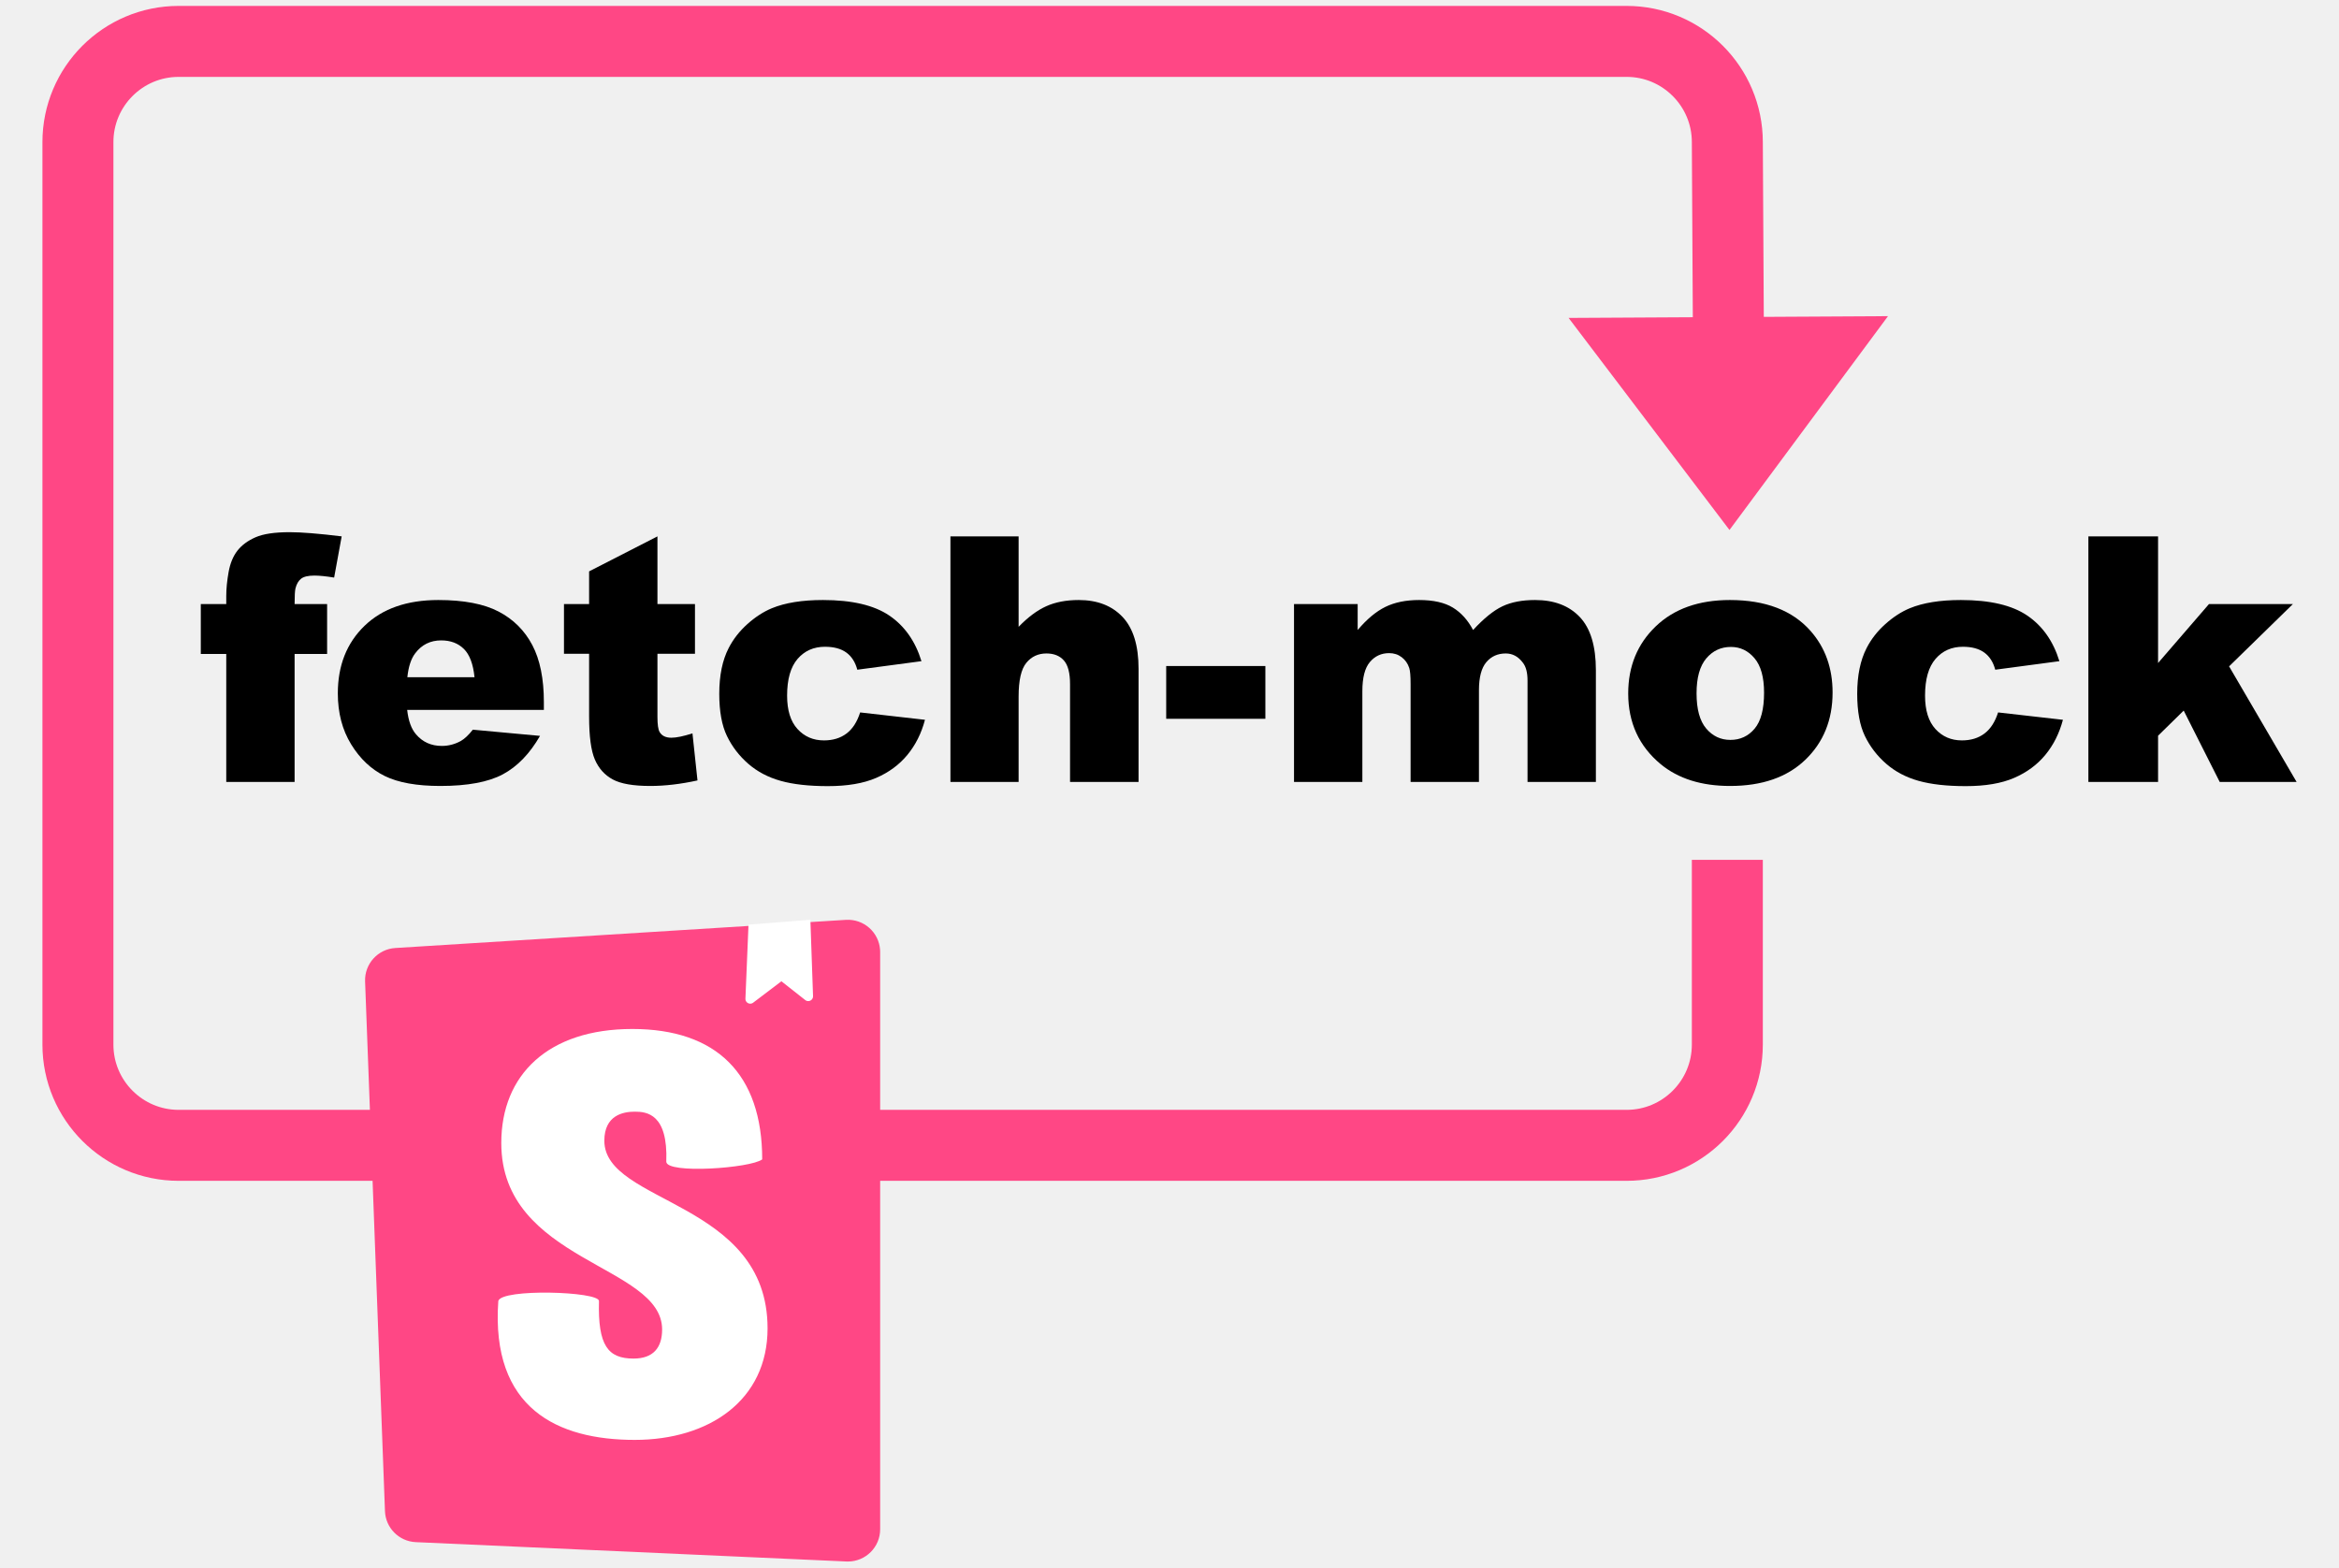
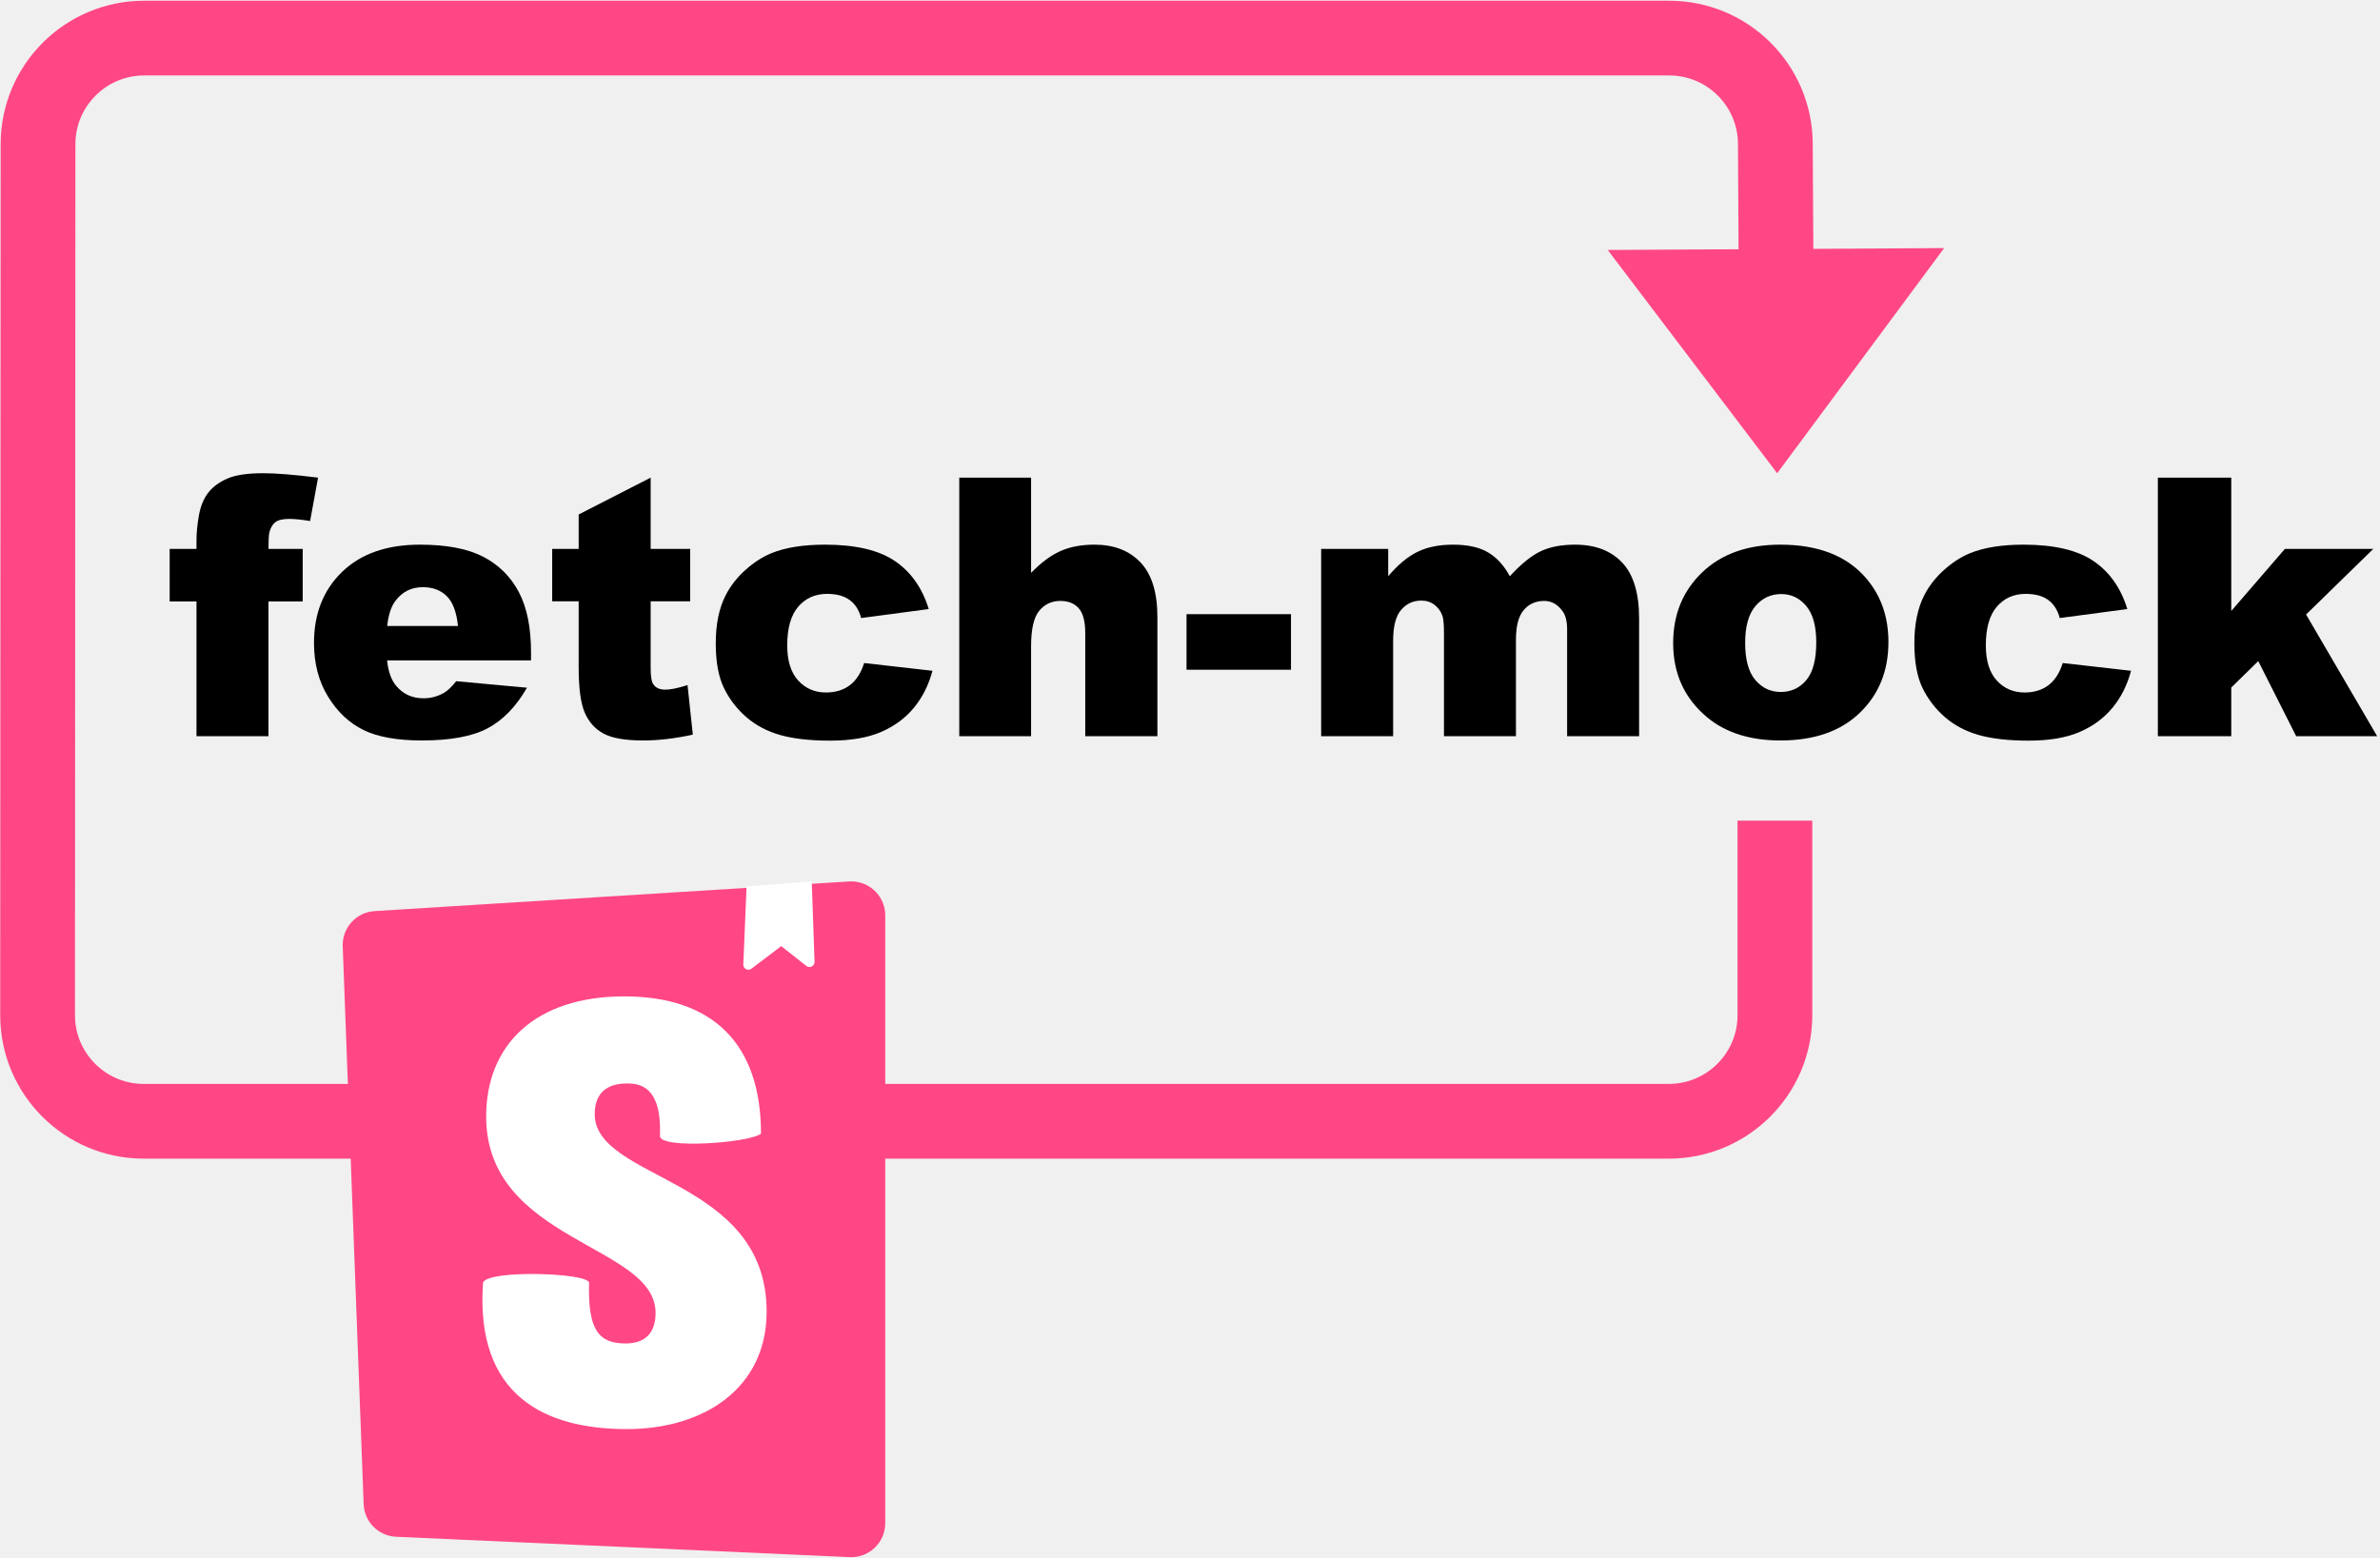
- <svg xmlns="http://www.w3.org/2000/svg" width="382" height="256" viewBox="0 0 382 265" version="1.1">
-   <path d="M258.471,53.75L285.67,89.6L312.47,53.451L258.471,53.75Z" style="fill:rgb(255,71,133);" />
-   <path d="M285.511,60.8C285.413,43.193 285.307,24.03 285.307,24.03C285.307,14.63 277.676,6.999 268.276,6.999L23.489,6.999C14.09,6.999 6.459,14.63 6.459,24.03L6.459,176.607C6.459,186.007 14.09,193.638 23.489,193.638L268.276,193.638C277.676,193.638 285.307,186.007 285.307,176.607L285.307,145.375" style="fill:none;stroke:rgb(255,71,133);stroke-width:12px;" />
-   <g>
-     <path d="M43.091,102.124L48.586,102.124L48.586,110.563L43.091,110.563L43.091,132.2L31.537,132.2L31.537,110.563L27.232,110.563L27.232,102.124L31.537,102.124L31.537,100.765C31.537,99.537 31.669,98.187 31.933,96.715C32.198,95.242 32.693,94.039 33.42,93.104C34.147,92.169 35.166,91.414 36.479,90.838C37.791,90.262 39.712,89.975 42.242,89.975C44.262,89.975 47.198,90.211 51.049,90.683L49.775,97.649C48.397,97.423 47.283,97.31 46.433,97.31C45.395,97.31 44.649,97.484 44.196,97.833C43.743,98.183 43.422,98.735 43.233,99.49C43.139,99.906 43.091,100.783 43.091,102.124Z" />
-     <path d="M85.232,120.022L62.123,120.022C62.33,121.873 62.831,123.251 63.624,124.157C64.738,125.46 66.191,126.111 67.985,126.111C69.118,126.111 70.194,125.828 71.214,125.262C71.837,124.903 72.507,124.27 73.224,123.364L84.581,124.412C82.844,127.433 80.748,129.599 78.294,130.912C75.839,132.224 72.318,132.88 67.73,132.88C63.746,132.88 60.612,132.318 58.328,131.195C56.043,130.071 54.151,128.287 52.65,125.842C51.149,123.397 50.398,120.523 50.398,117.219C50.398,112.518 51.904,108.713 54.915,105.806C57.927,102.898 62.085,101.444 67.39,101.444C71.695,101.444 75.093,102.096 77.586,103.398C80.078,104.701 81.975,106.589 83.278,109.062C84.581,111.536 85.232,114.755 85.232,118.72L85.232,120.022ZM73.507,114.5C73.281,112.272 72.681,110.677 71.709,109.714C70.737,108.751 69.458,108.269 67.872,108.269C66.04,108.269 64.577,108.996 63.482,110.45C62.783,111.356 62.34,112.706 62.151,114.5L73.507,114.5Z" />
-     <path d="M104.433,90.683L104.433,102.124L110.777,102.124L110.777,110.535L104.433,110.535L104.433,121.212C104.433,122.496 104.556,123.345 104.801,123.761C105.179,124.403 105.84,124.724 106.784,124.724C107.633,124.724 108.823,124.478 110.352,123.987L111.202,131.945C108.351,132.568 105.689,132.88 103.215,132.88C100.346,132.88 98.231,132.512 96.872,131.775C95.512,131.039 94.507,129.92 93.856,128.419C93.204,126.918 92.879,124.488 92.879,121.127L92.879,110.535L88.63,110.535L88.63,102.124L92.879,102.124L92.879,96.601L104.433,90.683Z" />
-     <path d="M138.701,120.447L149.661,121.693C149.057,123.978 148.065,125.956 146.687,127.626C145.309,129.297 143.548,130.595 141.405,131.52C139.262,132.446 136.539,132.908 133.235,132.908C130.044,132.908 127.387,132.611 125.263,132.016C123.139,131.421 121.312,130.458 119.783,129.127C118.254,127.796 117.055,126.234 116.186,124.44C115.318,122.647 114.883,120.268 114.883,117.304C114.883,114.207 115.412,111.63 116.469,109.572C117.243,108.062 118.301,106.707 119.641,105.508C120.982,104.309 122.36,103.417 123.776,102.832C126.023,101.907 128.902,101.444 132.414,101.444C137.323,101.444 141.066,102.322 143.643,104.078C146.22,105.834 148.028,108.402 149.066,111.781L138.219,113.226C137.88,111.942 137.261,110.974 136.364,110.323C135.468,109.671 134.264,109.346 132.754,109.346C130.847,109.346 129.303,110.03 128.123,111.399C126.943,112.768 126.353,114.84 126.353,117.615C126.353,120.088 126.938,121.967 128.109,123.251C129.28,124.535 130.771,125.177 132.584,125.177C134.094,125.177 135.364,124.79 136.393,124.016C137.422,123.241 138.191,122.052 138.701,120.447Z" />
-     <path d="M153.965,90.683L165.492,90.683L165.492,105.976C167.059,104.352 168.616,103.191 170.165,102.492C171.713,101.794 173.544,101.444 175.659,101.444C178.793,101.444 181.262,102.398 183.065,104.305C184.868,106.212 185.769,109.138 185.769,113.084L185.769,132.2L174.186,132.2L174.186,115.661C174.186,113.773 173.837,112.437 173.138,111.654C172.44,110.87 171.458,110.478 170.193,110.478C168.796,110.478 167.663,111.007 166.795,112.064C165.926,113.122 165.492,115.019 165.492,117.757L165.492,132.2L153.965,132.2L153.965,90.683Z" />
-     <rect x="190.442" y="112.602" width="16.766" height="8.921" />
-     <path d="M212.05,102.124L222.812,102.124L222.812,106.514C224.36,104.682 225.923,103.379 227.499,102.605C229.076,101.831 230.978,101.444 233.206,101.444C235.603,101.444 237.501,101.869 238.898,102.719C240.295,103.568 241.437,104.833 242.325,106.514C244.137,104.55 245.789,103.214 247.281,102.506C248.772,101.798 250.613,101.444 252.803,101.444C256.032,101.444 258.552,102.402 260.365,104.319C262.177,106.235 263.084,109.232 263.084,113.31L263.084,132.2L251.529,132.2L251.529,115.066C251.529,113.707 251.265,112.697 250.736,112.036C249.962,110.998 248.999,110.478 247.847,110.478C246.488,110.478 245.393,110.969 244.562,111.951C243.731,112.933 243.316,114.509 243.316,116.681L243.316,132.2L231.761,132.2L231.761,115.633C231.761,114.311 231.686,113.414 231.535,112.942C231.289,112.187 230.865,111.578 230.26,111.116C229.656,110.653 228.948,110.422 228.136,110.422C226.815,110.422 225.729,110.922 224.88,111.923C224.03,112.923 223.605,114.566 223.605,116.851L223.605,132.2L212.05,132.2L212.05,102.124Z" />
-     <path d="M268.549,117.247C268.549,112.659 270.098,108.878 273.194,105.905C276.29,102.931 280.472,101.444 285.74,101.444C291.763,101.444 296.313,103.191 299.39,106.684C301.864,109.497 303.1,112.961 303.1,117.077C303.1,121.703 301.566,125.493 298.498,128.448C295.43,131.402 291.187,132.88 285.768,132.88C280.935,132.88 277.027,131.653 274.044,129.198C270.381,126.158 268.549,122.175 268.549,117.247ZM280.104,117.219C280.104,119.9 280.647,121.882 281.733,123.166C282.818,124.45 284.182,125.092 285.825,125.092C287.486,125.092 288.85,124.459 289.917,123.194C290.984,121.929 291.517,119.9 291.517,117.105C291.517,114.5 290.979,112.56 289.903,111.286C288.827,110.011 287.496,109.374 285.91,109.374C284.229,109.374 282.842,110.021 281.747,111.314C280.652,112.607 280.104,114.575 280.104,117.219Z" />
-     <path d="M331.081,120.447L342.041,121.693C341.436,123.978 340.445,125.956 339.067,127.626C337.689,129.297 335.928,130.595 333.785,131.52C331.642,132.446 328.919,132.908 325.615,132.908C322.424,132.908 319.767,132.611 317.643,132.016C315.519,131.421 313.692,130.458 312.163,129.127C310.633,127.796 309.435,126.234 308.566,124.44C307.698,122.647 307.263,120.268 307.263,117.304C307.263,114.207 307.792,111.63 308.849,109.572C309.623,108.062 310.681,106.707 312.021,105.508C313.362,104.309 314.74,103.417 316.156,102.832C318.403,101.907 321.282,101.444 324.794,101.444C329.702,101.444 333.445,102.322 336.023,104.078C338.6,105.834 340.408,108.402 341.446,111.781L330.599,113.226C330.259,111.942 329.641,110.974 328.744,110.323C327.847,109.671 326.644,109.346 325.133,109.346C323.227,109.346 321.683,110.03 320.503,111.399C319.323,112.768 318.733,114.84 318.733,117.615C318.733,120.088 319.318,121.967 320.489,123.251C321.659,124.535 323.151,125.177 324.964,125.177C326.474,125.177 327.744,124.79 328.773,124.016C329.802,123.241 330.571,122.052 331.081,120.447Z" />
-     <path d="M346.345,90.683L358.127,90.683L358.127,112.093L366.736,102.124L380.924,102.124L370.134,112.659L381.547,132.2L368.548,132.2L362.46,120.136L358.127,124.384L358.127,132.2L346.345,132.2L346.345,90.683Z" />
-   </g>
-   <g>
-     <path d="M58.368,255.48L55.007,165.925C54.896,162.967 57.164,160.461 60.118,160.276L136.29,155.516C139.297,155.328 141.886,157.613 142.074,160.619C142.081,160.733 142.085,160.846 142.085,160.96L142.085,258.545C142.085,261.558 139.643,264 136.63,264C136.548,264 136.467,263.998 136.385,263.995L63.574,260.724C60.738,260.597 58.474,258.316 58.368,255.48Z" style="fill:rgb(255,71,133);fill-rule:nonzero;" />
-     <path d="M119.306,168.841L119.827,156.327L130.287,155.505L130.738,168.41C130.754,168.859 130.402,169.236 129.953,169.251C129.761,169.258 129.572,169.197 129.421,169.077L125.387,165.9L120.611,169.523C120.253,169.794 119.743,169.724 119.471,169.366C119.357,169.215 119.299,169.03 119.306,168.841ZM105.928,196.398C105.928,198.52 120.223,197.503 122.142,196.012C122.142,181.56 114.388,173.966 100.188,173.966C85.988,173.966 78.032,181.679 78.032,193.247C78.032,213.396 105.223,213.782 105.223,224.772C105.223,227.857 103.712,229.689 100.389,229.689C96.059,229.689 94.346,227.477 94.548,219.958C94.548,218.326 78.032,217.818 77.528,219.958C76.246,238.18 87.599,243.437 100.59,243.437C113.179,243.437 123.049,236.726 123.049,224.579C123.049,202.984 95.454,203.563 95.454,192.862C95.454,188.523 98.677,187.945 100.59,187.945C102.605,187.945 106.23,188.3 105.928,196.398Z" style="fill:white;fill-rule:nonzero;" />
-   </g>
+ <svg xmlns="http://www.w3.org/2000/svg" width="382" height="250" viewBox="0 0 382 250">
+   <path id="arrow" d="M258.046,40.131L285.245,75.98L312.045,39.831L258.046,40.131Z" style="fill:rgb(255,71,133);" />
+   <path d="M285.085,47.181C285.017,34.813 284.952,23.148 284.952,23.148C284.952,13.749 277.321,6.117 267.921,6.117L23.135,6.117C13.735,6.117 6.104,13.749 6.104,23.148L6.033,162.988C6.033,172.387 13.665,180.018 23.064,180.018L267.851,180.018C277.251,180.018 284.882,172.387 284.882,162.988L284.882,131.756" style="fill:none;stroke:rgb(255,71,133);stroke-width:12px;" />
+   <path d="M43.091,88.124L48.586,88.124L48.586,96.563L43.091,96.563L43.091,118.2L31.537,118.2L31.537,96.563L27.232,96.563L27.232,88.124L31.537,88.124L31.537,86.765C31.537,85.537 31.669,84.187 31.933,82.715C32.198,81.242 32.693,80.039 33.42,79.104C34.147,78.169 35.166,77.414 36.479,76.838C37.791,76.262 39.712,75.975 42.242,75.975C44.262,75.975 47.198,76.211 51.049,76.683L49.775,83.649C48.397,83.423 47.283,83.31 46.433,83.31C45.395,83.31 44.649,83.484 44.196,83.833C43.743,84.183 43.422,84.735 43.233,85.49C43.139,85.906 43.091,86.783 43.091,88.124Z" />
+   <path d="M85.232,106.022L62.123,106.022C62.33,107.873 62.831,109.251 63.624,110.157C64.738,111.46 66.191,112.111 67.985,112.111C69.118,112.111 70.194,111.828 71.214,111.262C71.837,110.903 72.507,110.27 73.224,109.364L84.581,110.412C82.844,113.433 80.748,115.599 78.294,116.912C75.839,118.224 72.318,118.88 67.73,118.88C63.746,118.88 60.612,118.318 58.328,117.195C56.043,116.071 54.151,114.287 52.65,111.842C51.149,109.397 50.398,106.523 50.398,103.219C50.398,98.518 51.904,94.713 54.915,91.806C57.927,88.898 62.085,87.444 67.39,87.444C71.695,87.444 75.093,88.096 77.586,89.398C80.078,90.701 81.975,92.589 83.278,95.062C84.581,97.536 85.232,100.755 85.232,104.72L85.232,106.022ZM73.507,100.5C73.281,98.272 72.681,96.677 71.709,95.714C70.737,94.751 69.458,94.269 67.872,94.269C66.04,94.269 64.577,94.996 63.482,96.45C62.783,97.356 62.34,98.706 62.151,100.5L73.507,100.5Z" />
+   <path d="M104.433,76.683L104.433,88.124L110.777,88.124L110.777,96.535L104.433,96.535L104.433,107.212C104.433,108.496 104.556,109.345 104.801,109.761C105.179,110.403 105.84,110.724 106.784,110.724C107.633,110.724 108.823,110.478 110.352,109.987L111.202,117.945C108.351,118.568 105.689,118.88 103.215,118.88C100.346,118.88 98.231,118.512 96.872,117.775C95.512,117.039 94.507,115.92 93.856,114.419C93.204,112.918 92.879,110.488 92.879,107.127L92.879,96.535L88.63,96.535L88.63,88.124L92.879,88.124L92.879,82.601L104.433,76.683Z" />
+   <path d="M138.701,106.447L149.661,107.693C149.057,109.978 148.065,111.956 146.687,113.626C145.309,115.297 143.548,116.595 141.405,117.52C139.262,118.446 136.539,118.908 133.235,118.908C130.044,118.908 127.387,118.611 125.263,118.016C123.139,117.421 121.312,116.458 119.783,115.127C118.254,113.796 117.055,112.234 116.186,110.44C115.318,108.647 114.883,106.268 114.883,103.304C114.883,100.207 115.412,97.63 116.469,95.572C117.243,94.062 118.301,92.707 119.641,91.508C120.982,90.309 122.36,89.417 123.776,88.832C126.023,87.907 128.902,87.444 132.414,87.444C137.323,87.444 141.066,88.322 143.643,90.078C146.22,91.834 148.028,94.402 149.066,97.781L138.219,99.226C137.88,97.942 137.261,96.974 136.364,96.323C135.468,95.671 134.264,95.346 132.754,95.346C130.847,95.346 129.303,96.03 128.123,97.399C126.943,98.768 126.353,100.84 126.353,103.615C126.353,106.088 126.938,107.967 128.109,109.251C129.28,110.535 130.771,111.177 132.584,111.177C134.094,111.177 135.364,110.79 136.393,110.016C137.422,109.241 138.191,108.052 138.701,106.447Z" />
+   <path d="M153.965,76.683L165.492,76.683L165.492,91.976C167.059,90.352 168.616,89.191 170.165,88.492C171.713,87.794 173.544,87.444 175.659,87.444C178.793,87.444 181.262,88.398 183.065,90.305C184.868,92.212 185.769,95.138 185.769,99.084L185.769,118.2L174.186,118.2L174.186,101.661C174.186,99.773 173.837,98.437 173.138,97.654C172.44,96.87 171.458,96.478 170.193,96.478C168.796,96.478 167.663,97.007 166.795,98.064C165.926,99.122 165.492,101.019 165.492,103.757L165.492,118.2L153.965,118.2L153.965,76.683Z" />
+   <rect x="190.442" y="98.602" width="16.766" height="8.921" />
+   <path d="M212.05,88.124L222.812,88.124L222.812,92.514C224.36,90.682 225.923,89.379 227.499,88.605C229.076,87.831 230.978,87.444 233.206,87.444C235.603,87.444 237.501,87.869 238.898,88.719C240.295,89.568 241.437,90.833 242.325,92.514C244.137,90.55 245.789,89.214 247.281,88.506C248.772,87.798 250.613,87.444 252.803,87.444C256.032,87.444 258.552,88.402 260.365,90.319C262.177,92.235 263.084,95.232 263.084,99.31L263.084,118.2L251.529,118.2L251.529,101.066C251.529,99.707 251.265,98.697 250.736,98.036C249.962,96.998 248.999,96.478 247.847,96.478C246.488,96.478 245.393,96.969 244.562,97.951C243.731,98.933 243.316,100.509 243.316,102.681L243.316,118.2L231.761,118.2L231.761,101.633C231.761,100.311 231.686,99.414 231.535,98.942C231.289,98.187 230.865,97.578 230.26,97.116C229.656,96.653 228.948,96.422 228.136,96.422C226.815,96.422 225.729,96.922 224.88,97.923C224.03,98.923 223.605,100.566 223.605,102.851L223.605,118.2L212.05,118.2L212.05,88.124Z" />
+   <path d="M268.549,103.247C268.549,98.659 270.098,94.878 273.194,91.905C276.29,88.931 280.472,87.444 285.74,87.444C291.763,87.444 296.313,89.191 299.39,92.684C301.864,95.497 303.1,98.961 303.1,103.077C303.1,107.703 301.566,111.493 298.498,114.448C295.43,117.402 291.187,118.88 285.768,118.88C280.935,118.88 277.027,117.653 274.044,115.198C270.381,112.158 268.549,108.175 268.549,103.247ZM280.104,103.219C280.104,105.9 280.647,107.882 281.733,109.166C282.818,110.45 284.182,111.092 285.825,111.092C287.486,111.092 288.85,110.459 289.917,109.194C290.984,107.929 291.517,105.9 291.517,103.105C291.517,100.5 290.979,98.56 289.903,97.286C288.827,96.011 287.496,95.374 285.91,95.374C284.229,95.374 282.842,96.021 281.747,97.314C280.652,98.607 280.104,100.575 280.104,103.219Z" />
+   <path d="M331.081,106.447L342.041,107.693C341.436,109.978 340.445,111.956 339.067,113.626C337.689,115.297 335.928,116.595 333.785,117.52C331.642,118.446 328.919,118.908 325.615,118.908C322.424,118.908 319.767,118.611 317.643,118.016C315.519,117.421 313.692,116.458 312.163,115.127C310.633,113.796 309.435,112.234 308.566,110.44C307.698,108.647 307.263,106.268 307.263,103.304C307.263,100.207 307.792,97.63 308.849,95.572C309.623,94.062 310.681,92.707 312.021,91.508C313.362,90.309 314.74,89.417 316.156,88.832C318.403,87.907 321.282,87.444 324.794,87.444C329.702,87.444 333.445,88.322 336.023,90.078C338.6,91.834 340.408,94.402 341.446,97.781L330.599,99.226C330.259,97.942 329.641,96.974 328.744,96.323C327.847,95.671 326.644,95.346 325.133,95.346C323.227,95.346 321.683,96.03 320.503,97.399C319.323,98.768 318.733,100.84 318.733,103.615C318.733,106.088 319.318,107.967 320.489,109.251C321.659,110.535 323.151,111.177 324.964,111.177C326.474,111.177 327.744,110.79 328.773,110.016C329.802,109.241 330.571,108.052 331.081,106.447Z" />
+   <path d="M346.345,76.683L358.127,76.683L358.127,98.093L366.736,88.124L380.924,88.124L370.134,98.659L381.547,118.2L368.548,118.2L362.46,106.136L358.127,110.384L358.127,118.2L346.345,118.2L346.345,76.683Z" />
+   <path id="path-1" d="M58.368,241.48L55.007,151.925C54.896,148.967 57.164,146.461 60.118,146.276L136.29,141.516C139.297,141.328 141.886,143.613 142.074,146.619C142.081,146.733 142.085,146.846 142.085,146.96L142.085,244.545C142.085,247.558 139.643,250 136.63,250C136.548,250 136.467,249.998 136.385,249.995L63.574,246.724C60.738,246.597 58.474,244.316 58.368,241.48Z" style="fill:rgb(255,71,133);fill-rule:nonzero;" />
+   <path d="M119.306,154.841L119.827,142.327L130.287,141.505L130.738,154.41C130.754,154.859 130.402,155.236 129.953,155.251C129.761,155.258 129.572,155.197 129.421,155.077L125.387,151.9L120.611,155.523C120.253,155.794 119.743,155.724 119.471,155.366C119.357,155.215 119.299,155.03 119.306,154.841ZM105.928,182.398C105.928,184.52 120.223,183.503 122.142,182.012C122.142,167.56 114.388,159.966 100.188,159.966C85.988,159.966 78.032,167.679 78.032,179.247C78.032,199.396 105.223,199.782 105.223,210.772C105.223,213.857 103.712,215.689 100.389,215.689C96.059,215.689 94.346,213.477 94.548,205.958C94.548,204.326 78.032,203.818 77.528,205.958C76.246,224.18 87.599,229.437 100.59,229.437C113.179,229.437 123.049,222.726 123.049,210.579C123.049,188.984 95.454,189.563 95.454,178.862C95.454,174.523 98.677,173.945 100.59,173.945C102.605,173.945 106.23,174.3 105.928,182.398Z" style="fill:white;fill-rule:nonzero;" />
</svg>
